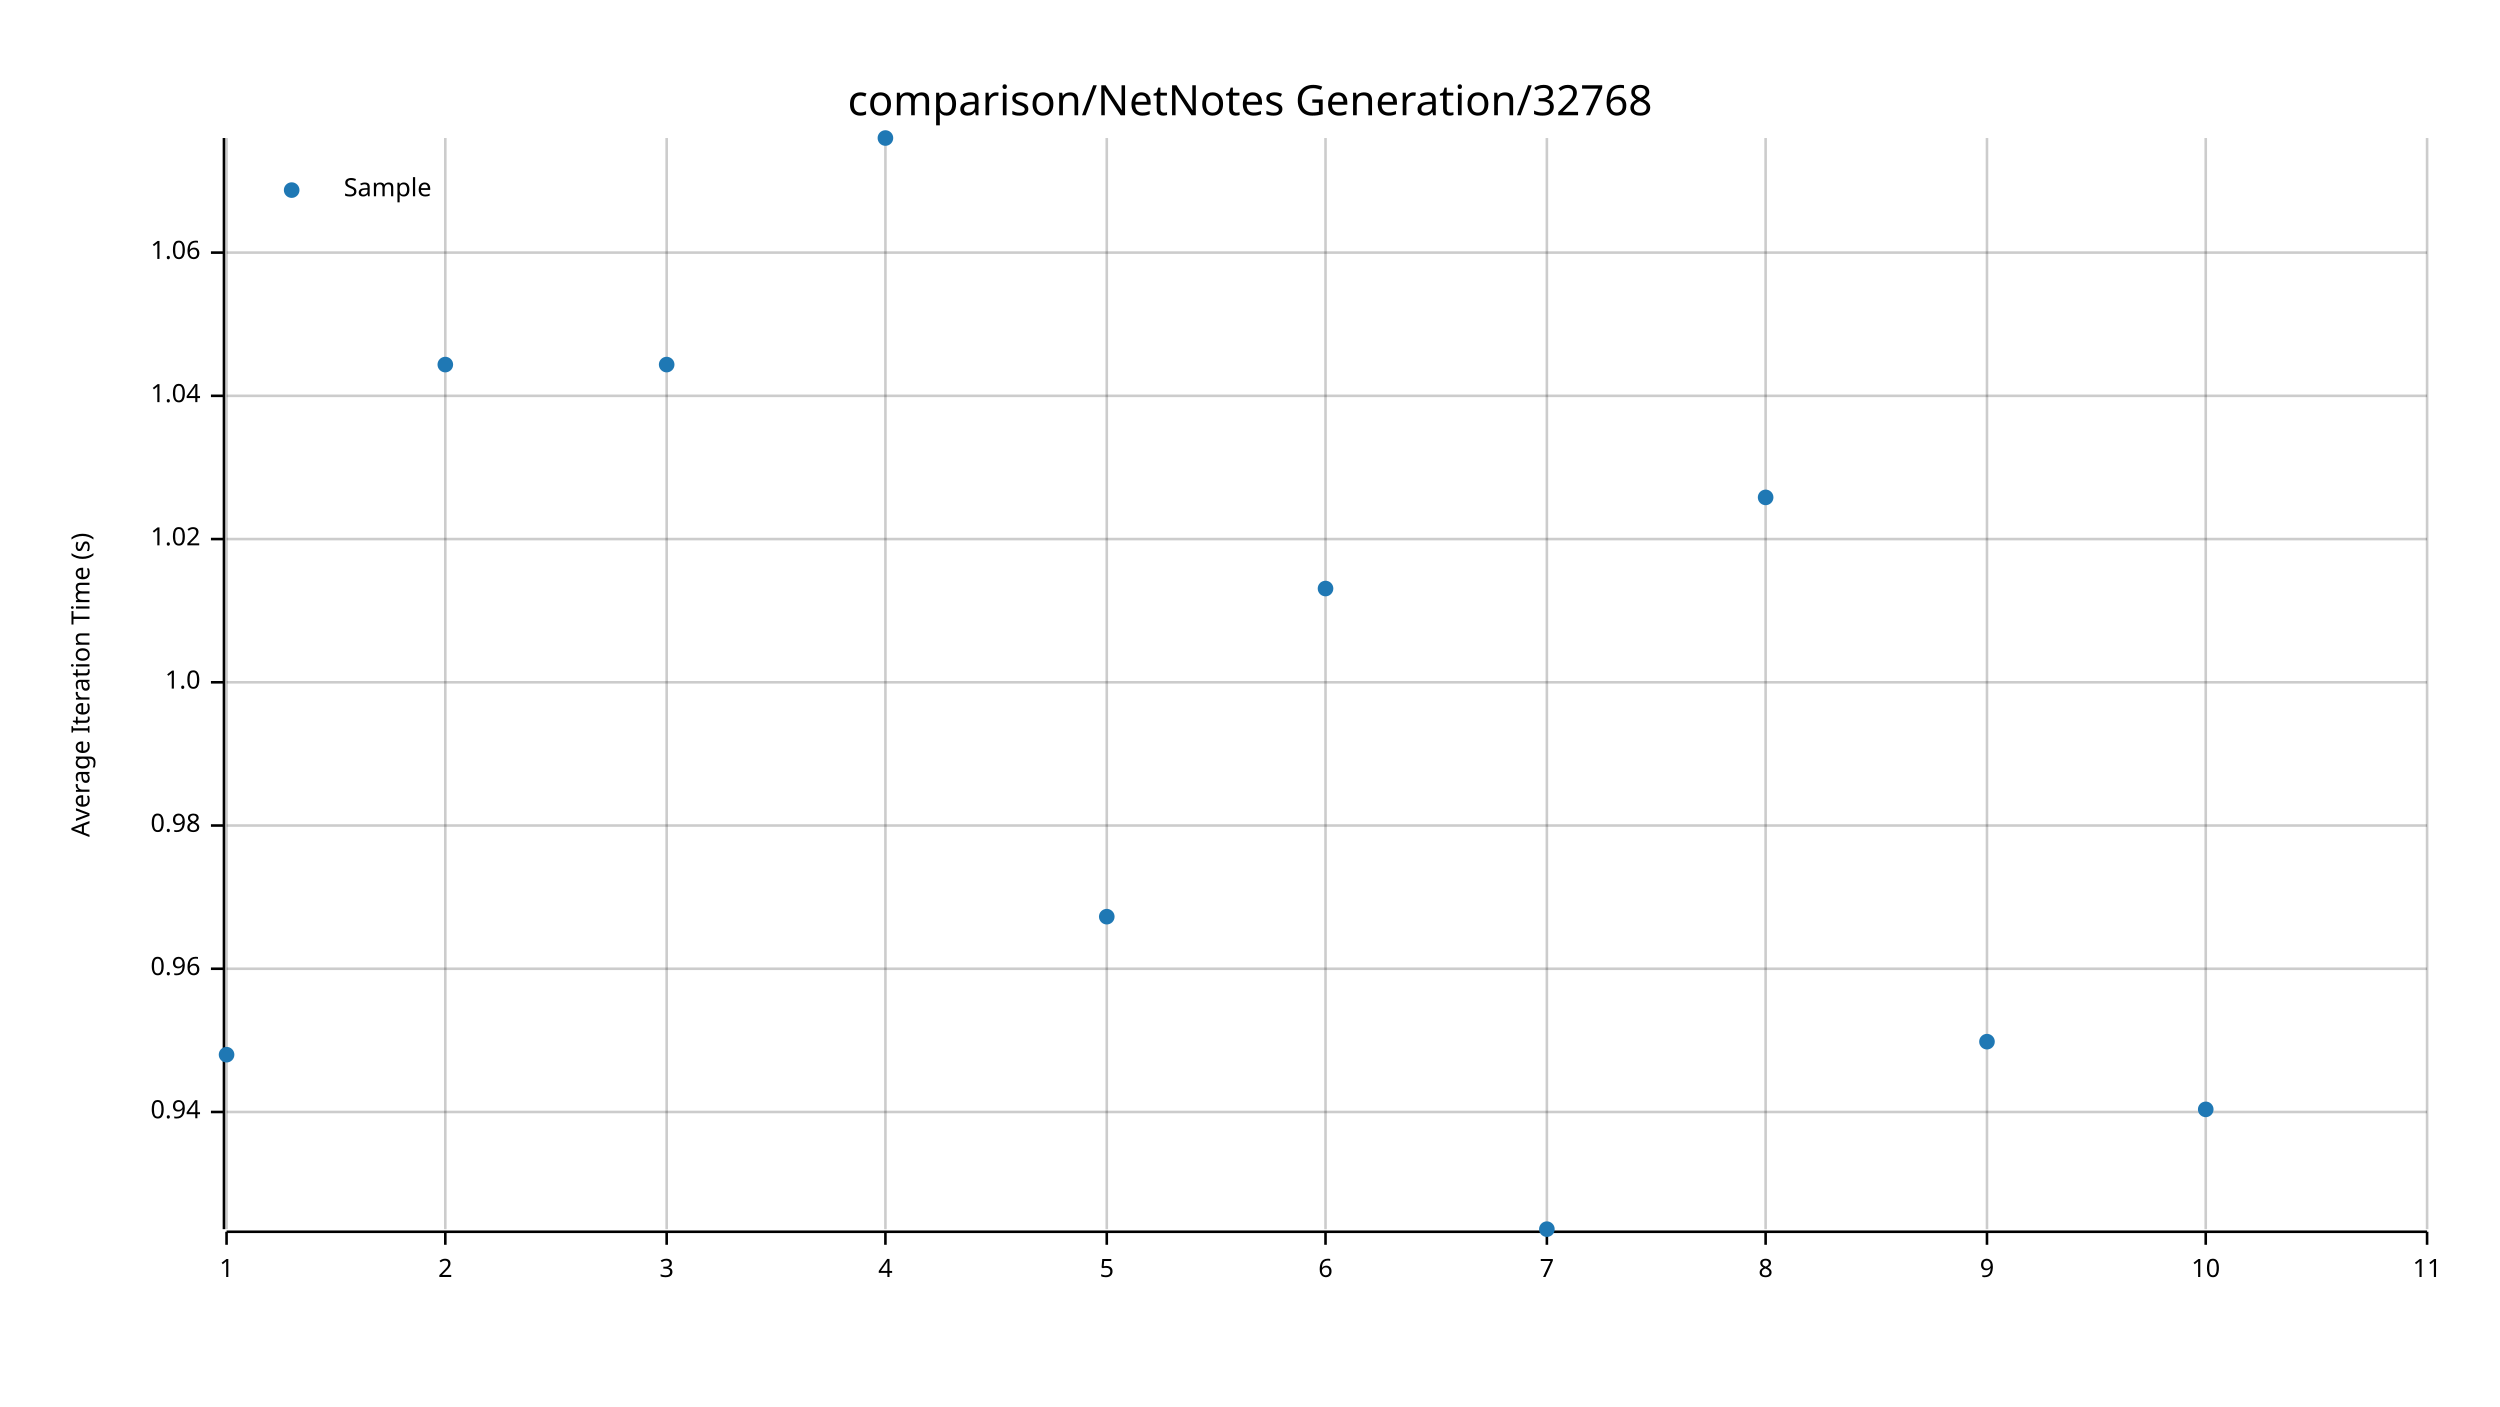
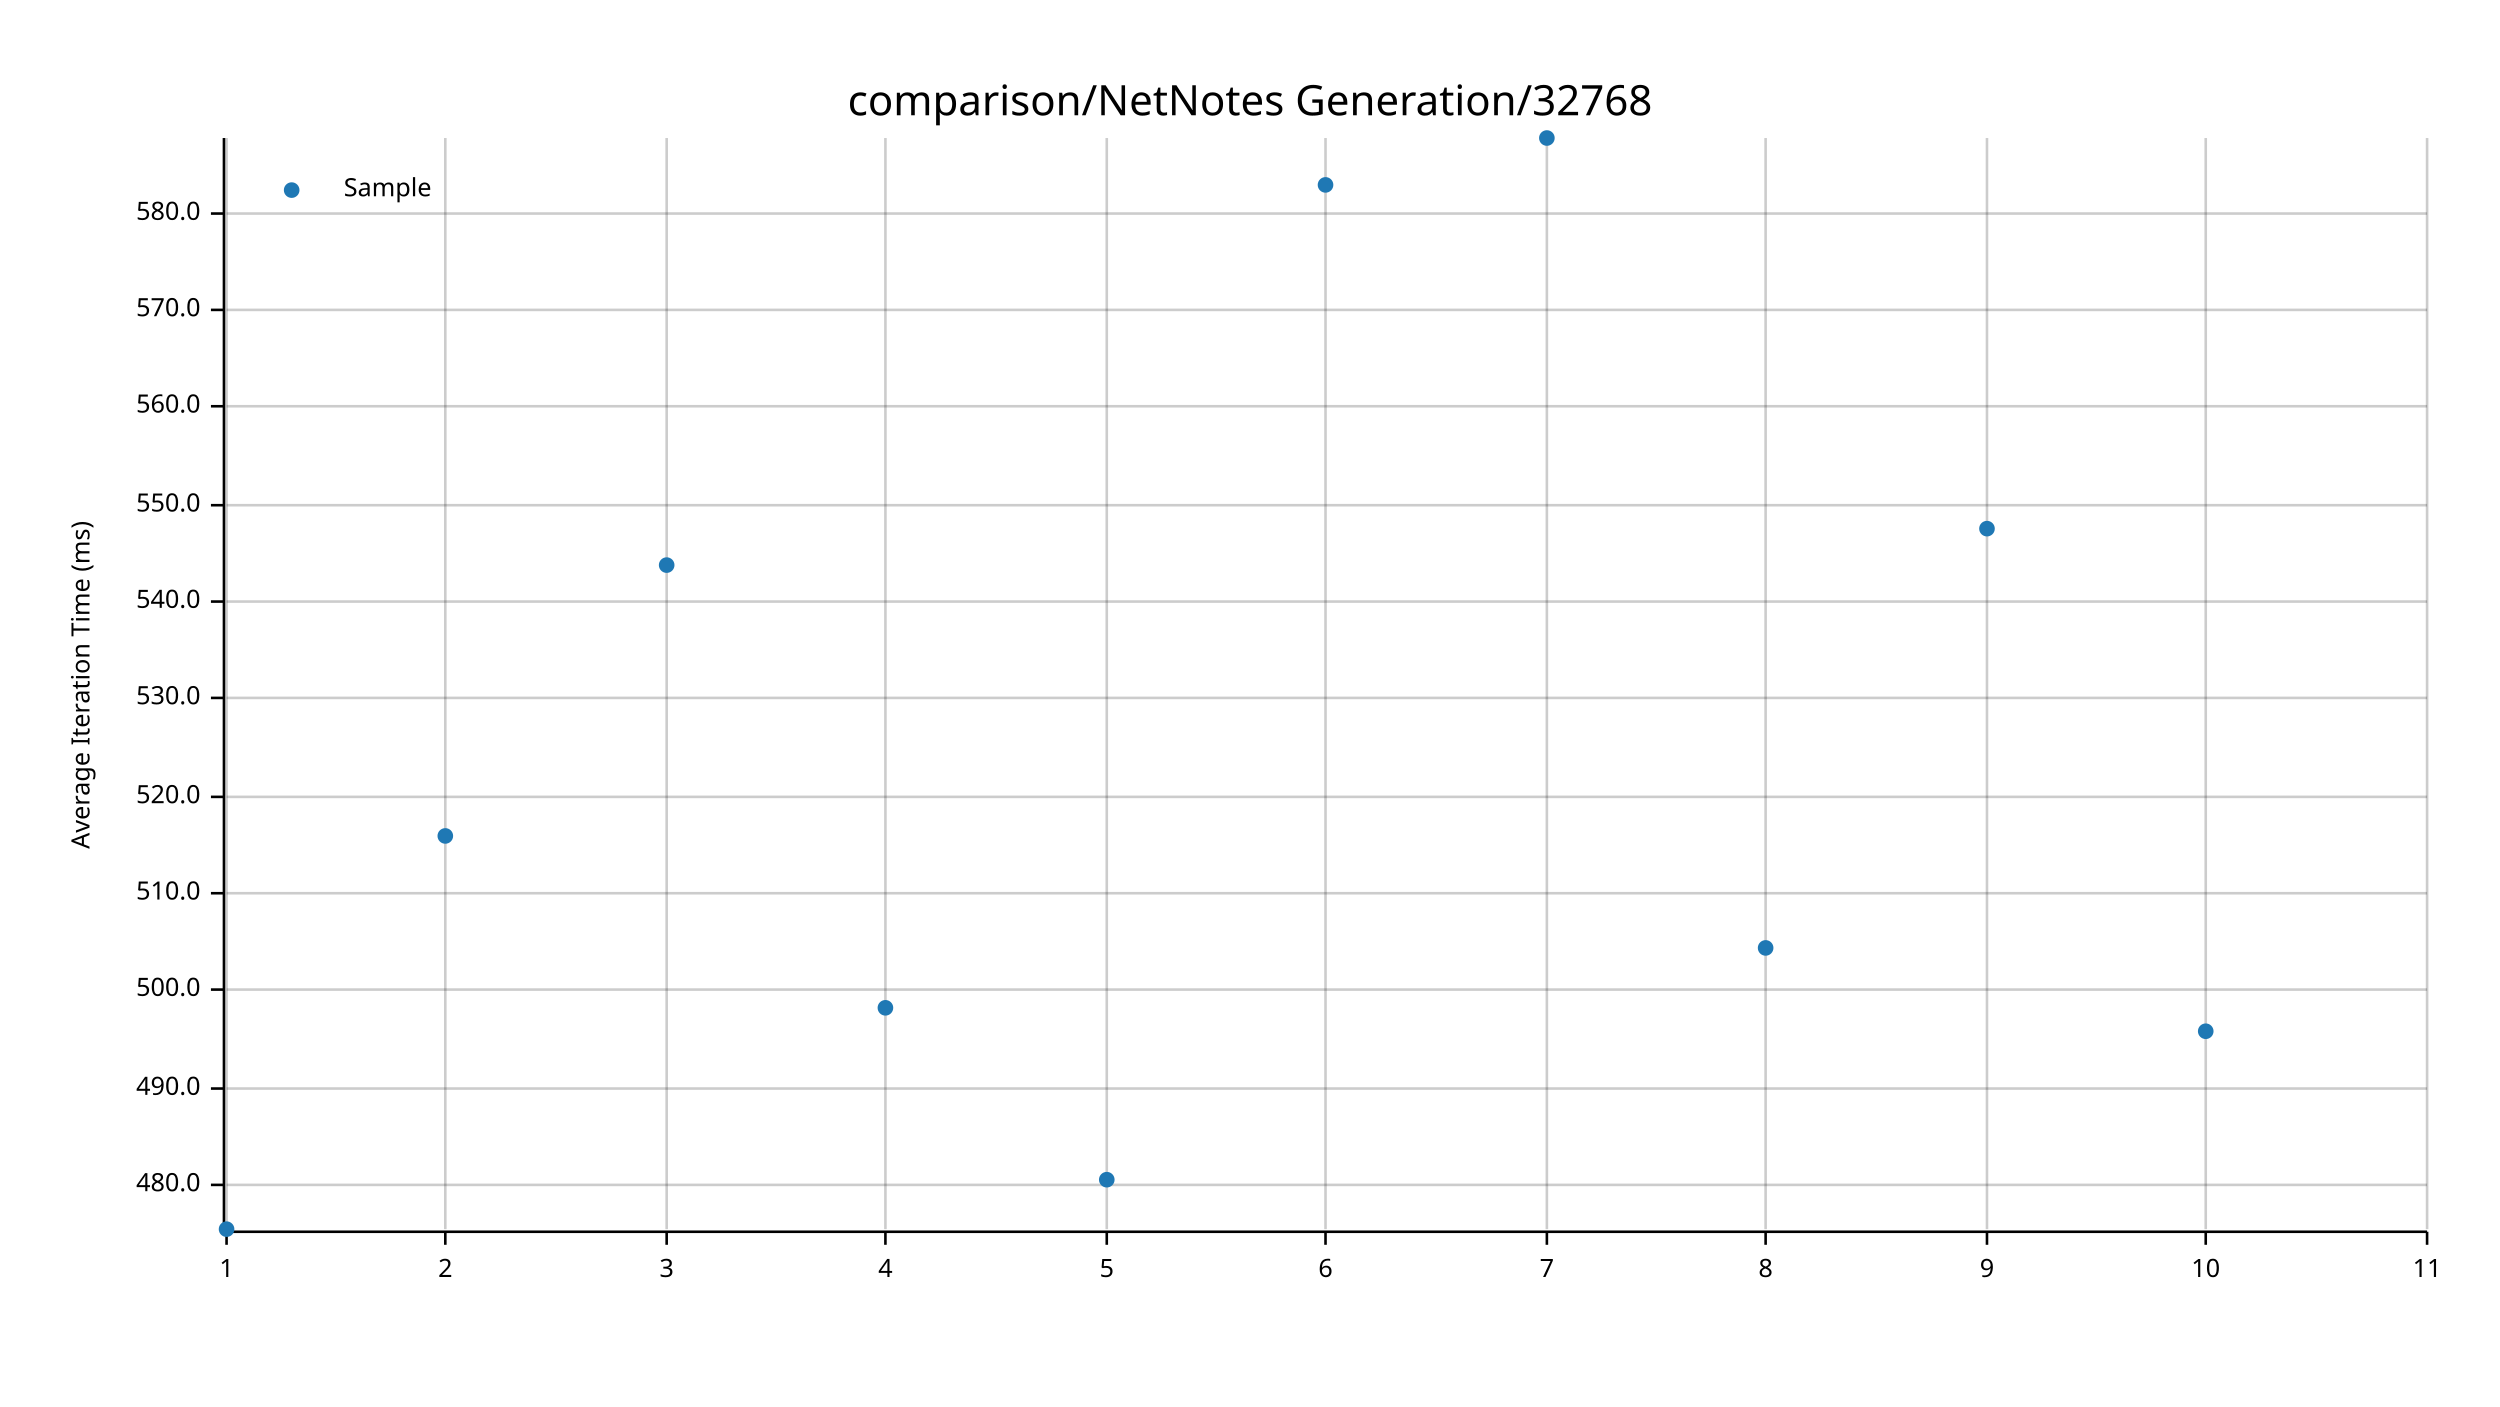
<svg xmlns="http://www.w3.org/2000/svg" width="960" height="540" viewBox="0 0 960 540">
  <text x="480" y="32" dy="0.76em" text-anchor="middle" font-family="sans-serif" font-size="16.129" opacity="1" fill="#000000">
comparison/NetNotes Generation/32768
</text>
  <text x="27" y="263" dy="0.76em" text-anchor="middle" font-family="sans-serif" font-size="9.677" opacity="1" fill="#000000" transform="rotate(270, 27, 263)">
- Average Iteration Time (s)
+ Average Iteration Time (ms)
</text>
  <line opacity="0.2" stroke="#000000" stroke-width="1" x1="87" y1="472" x2="87" y2="53" />
  <line opacity="0.2" stroke="#000000" stroke-width="1" x1="171" y1="472" x2="171" y2="53" />
  <line opacity="0.2" stroke="#000000" stroke-width="1" x1="256" y1="472" x2="256" y2="53" />
  <line opacity="0.2" stroke="#000000" stroke-width="1" x1="340" y1="472" x2="340" y2="53" />
  <line opacity="0.2" stroke="#000000" stroke-width="1" x1="425" y1="472" x2="425" y2="53" />
  <line opacity="0.2" stroke="#000000" stroke-width="1" x1="509" y1="472" x2="509" y2="53" />
  <line opacity="0.2" stroke="#000000" stroke-width="1" x1="594" y1="472" x2="594" y2="53" />
  <line opacity="0.2" stroke="#000000" stroke-width="1" x1="678" y1="472" x2="678" y2="53" />
  <line opacity="0.2" stroke="#000000" stroke-width="1" x1="763" y1="472" x2="763" y2="53" />
  <line opacity="0.2" stroke="#000000" stroke-width="1" x1="847" y1="472" x2="847" y2="53" />
  <line opacity="0.2" stroke="#000000" stroke-width="1" x1="932" y1="472" x2="932" y2="53" />
-   <line opacity="0.2" stroke="#000000" stroke-width="1" x1="87" y1="427" x2="932" y2="427" />
-   <line opacity="0.2" stroke="#000000" stroke-width="1" x1="87" y1="372" x2="932" y2="372" />
-   <line opacity="0.2" stroke="#000000" stroke-width="1" x1="87" y1="317" x2="932" y2="317" />
-   <line opacity="0.2" stroke="#000000" stroke-width="1" x1="87" y1="262" x2="932" y2="262" />
-   <line opacity="0.2" stroke="#000000" stroke-width="1" x1="87" y1="207" x2="932" y2="207" />
-   <line opacity="0.2" stroke="#000000" stroke-width="1" x1="87" y1="152" x2="932" y2="152" />
-   <line opacity="0.2" stroke="#000000" stroke-width="1" x1="87" y1="97" x2="932" y2="97" />
+   <line opacity="0.2" stroke="#000000" stroke-width="1" x1="87" y1="455" x2="932" y2="455" />
+   <line opacity="0.2" stroke="#000000" stroke-width="1" x1="87" y1="418" x2="932" y2="418" />
+   <line opacity="0.2" stroke="#000000" stroke-width="1" x1="87" y1="380" x2="932" y2="380" />
+   <line opacity="0.2" stroke="#000000" stroke-width="1" x1="87" y1="343" x2="932" y2="343" />
+   <line opacity="0.2" stroke="#000000" stroke-width="1" x1="87" y1="306" x2="932" y2="306" />
+   <line opacity="0.2" stroke="#000000" stroke-width="1" x1="87" y1="268" x2="932" y2="268" />
+   <line opacity="0.2" stroke="#000000" stroke-width="1" x1="87" y1="231" x2="932" y2="231" />
+   <line opacity="0.2" stroke="#000000" stroke-width="1" x1="87" y1="194" x2="932" y2="194" />
+   <line opacity="0.2" stroke="#000000" stroke-width="1" x1="87" y1="156" x2="932" y2="156" />
+   <line opacity="0.2" stroke="#000000" stroke-width="1" x1="87" y1="119" x2="932" y2="119" />
+   <line opacity="0.2" stroke="#000000" stroke-width="1" x1="87" y1="82" x2="932" y2="82" />
  <polyline fill="none" opacity="1" stroke="#000000" stroke-width="1" points="86,53 86,472 " />
-   <text x="77" y="427" dy="0.5ex" text-anchor="end" font-family="sans-serif" font-size="9.677" opacity="1" fill="#000000">
- 0.94
+   <text x="77" y="455" dy="0.5ex" text-anchor="end" font-family="sans-serif" font-size="9.677" opacity="1" fill="#000000">
+ 480.0
</text>
-   <polyline fill="none" opacity="1" stroke="#000000" stroke-width="1" points="81,427 86,427 " />
-   <text x="77" y="372" dy="0.5ex" text-anchor="end" font-family="sans-serif" font-size="9.677" opacity="1" fill="#000000">
- 0.96
+   <polyline fill="none" opacity="1" stroke="#000000" stroke-width="1" points="81,455 86,455 " />
+   <text x="77" y="418" dy="0.5ex" text-anchor="end" font-family="sans-serif" font-size="9.677" opacity="1" fill="#000000">
+ 490.0
</text>
-   <polyline fill="none" opacity="1" stroke="#000000" stroke-width="1" points="81,372 86,372 " />
-   <text x="77" y="317" dy="0.5ex" text-anchor="end" font-family="sans-serif" font-size="9.677" opacity="1" fill="#000000">
- 0.98
+   <polyline fill="none" opacity="1" stroke="#000000" stroke-width="1" points="81,418 86,418 " />
+   <text x="77" y="380" dy="0.5ex" text-anchor="end" font-family="sans-serif" font-size="9.677" opacity="1" fill="#000000">
+ 500.0
</text>
-   <polyline fill="none" opacity="1" stroke="#000000" stroke-width="1" points="81,317 86,317 " />
-   <text x="77" y="262" dy="0.5ex" text-anchor="end" font-family="sans-serif" font-size="9.677" opacity="1" fill="#000000">
- 1.0
+   <polyline fill="none" opacity="1" stroke="#000000" stroke-width="1" points="81,380 86,380 " />
+   <text x="77" y="343" dy="0.5ex" text-anchor="end" font-family="sans-serif" font-size="9.677" opacity="1" fill="#000000">
+ 510.0
</text>
-   <polyline fill="none" opacity="1" stroke="#000000" stroke-width="1" points="81,262 86,262 " />
-   <text x="77" y="207" dy="0.5ex" text-anchor="end" font-family="sans-serif" font-size="9.677" opacity="1" fill="#000000">
- 1.02
+   <polyline fill="none" opacity="1" stroke="#000000" stroke-width="1" points="81,343 86,343 " />
+   <text x="77" y="306" dy="0.5ex" text-anchor="end" font-family="sans-serif" font-size="9.677" opacity="1" fill="#000000">
+ 520.0
</text>
-   <polyline fill="none" opacity="1" stroke="#000000" stroke-width="1" points="81,207 86,207 " />
-   <text x="77" y="152" dy="0.5ex" text-anchor="end" font-family="sans-serif" font-size="9.677" opacity="1" fill="#000000">
- 1.04
+   <polyline fill="none" opacity="1" stroke="#000000" stroke-width="1" points="81,306 86,306 " />
+   <text x="77" y="268" dy="0.5ex" text-anchor="end" font-family="sans-serif" font-size="9.677" opacity="1" fill="#000000">
+ 530.0
</text>
-   <polyline fill="none" opacity="1" stroke="#000000" stroke-width="1" points="81,152 86,152 " />
-   <text x="77" y="97" dy="0.5ex" text-anchor="end" font-family="sans-serif" font-size="9.677" opacity="1" fill="#000000">
- 1.06
+   <polyline fill="none" opacity="1" stroke="#000000" stroke-width="1" points="81,268 86,268 " />
+   <text x="77" y="231" dy="0.5ex" text-anchor="end" font-family="sans-serif" font-size="9.677" opacity="1" fill="#000000">
+ 540.0
</text>
-   <polyline fill="none" opacity="1" stroke="#000000" stroke-width="1" points="81,97 86,97 " />
+   <polyline fill="none" opacity="1" stroke="#000000" stroke-width="1" points="81,231 86,231 " />
+   <text x="77" y="194" dy="0.5ex" text-anchor="end" font-family="sans-serif" font-size="9.677" opacity="1" fill="#000000">
+ 550.0
+ </text>
+   <polyline fill="none" opacity="1" stroke="#000000" stroke-width="1" points="81,194 86,194 " />
+   <text x="77" y="156" dy="0.5ex" text-anchor="end" font-family="sans-serif" font-size="9.677" opacity="1" fill="#000000">
+ 560.0
+ </text>
+   <polyline fill="none" opacity="1" stroke="#000000" stroke-width="1" points="81,156 86,156 " />
+   <text x="77" y="119" dy="0.5ex" text-anchor="end" font-family="sans-serif" font-size="9.677" opacity="1" fill="#000000">
+ 570.0
+ </text>
+   <polyline fill="none" opacity="1" stroke="#000000" stroke-width="1" points="81,119 86,119 " />
+   <text x="77" y="82" dy="0.5ex" text-anchor="end" font-family="sans-serif" font-size="9.677" opacity="1" fill="#000000">
+ 580.0
+ </text>
+   <polyline fill="none" opacity="1" stroke="#000000" stroke-width="1" points="81,82 86,82 " />
  <polyline fill="none" opacity="1" stroke="#000000" stroke-width="1" points="87,473 932,473 " />
  <text x="87" y="483" dy="0.76em" text-anchor="middle" font-family="sans-serif" font-size="9.677" opacity="1" fill="#000000">
1
</text>
  <polyline fill="none" opacity="1" stroke="#000000" stroke-width="1" points="87,473 87,478 " />
  <text x="171" y="483" dy="0.76em" text-anchor="middle" font-family="sans-serif" font-size="9.677" opacity="1" fill="#000000">
2
</text>
  <polyline fill="none" opacity="1" stroke="#000000" stroke-width="1" points="171,473 171,478 " />
  <text x="256" y="483" dy="0.76em" text-anchor="middle" font-family="sans-serif" font-size="9.677" opacity="1" fill="#000000">
3
</text>
  <polyline fill="none" opacity="1" stroke="#000000" stroke-width="1" points="256,473 256,478 " />
  <text x="340" y="483" dy="0.76em" text-anchor="middle" font-family="sans-serif" font-size="9.677" opacity="1" fill="#000000">
4
</text>
  <polyline fill="none" opacity="1" stroke="#000000" stroke-width="1" points="340,473 340,478 " />
  <text x="425" y="483" dy="0.76em" text-anchor="middle" font-family="sans-serif" font-size="9.677" opacity="1" fill="#000000">
5
</text>
  <polyline fill="none" opacity="1" stroke="#000000" stroke-width="1" points="425,473 425,478 " />
  <text x="509" y="483" dy="0.76em" text-anchor="middle" font-family="sans-serif" font-size="9.677" opacity="1" fill="#000000">
6
</text>
  <polyline fill="none" opacity="1" stroke="#000000" stroke-width="1" points="509,473 509,478 " />
  <text x="594" y="483" dy="0.76em" text-anchor="middle" font-family="sans-serif" font-size="9.677" opacity="1" fill="#000000">
7
</text>
  <polyline fill="none" opacity="1" stroke="#000000" stroke-width="1" points="594,473 594,478 " />
  <text x="678" y="483" dy="0.76em" text-anchor="middle" font-family="sans-serif" font-size="9.677" opacity="1" fill="#000000">
8
</text>
  <polyline fill="none" opacity="1" stroke="#000000" stroke-width="1" points="678,473 678,478 " />
  <text x="763" y="483" dy="0.76em" text-anchor="middle" font-family="sans-serif" font-size="9.677" opacity="1" fill="#000000">
9
</text>
  <polyline fill="none" opacity="1" stroke="#000000" stroke-width="1" points="763,473 763,478 " />
  <text x="847" y="483" dy="0.76em" text-anchor="middle" font-family="sans-serif" font-size="9.677" opacity="1" fill="#000000">
10
</text>
  <polyline fill="none" opacity="1" stroke="#000000" stroke-width="1" points="847,473 847,478 " />
  <text x="932" y="483" dy="0.76em" text-anchor="middle" font-family="sans-serif" font-size="9.677" opacity="1" fill="#000000">
11
</text>
  <polyline fill="none" opacity="1" stroke="#000000" stroke-width="1" points="932,473 932,478 " />
-   <circle cx="87" cy="405" r="3" opacity="1" fill="#1F78B4" stroke="none" stroke-width="1" />
-   <circle cx="171" cy="140" r="3" opacity="1" fill="#1F78B4" stroke="none" stroke-width="1" />
-   <circle cx="256" cy="140" r="3" opacity="1" fill="#1F78B4" stroke="none" stroke-width="1" />
-   <circle cx="340" cy="53" r="3" opacity="1" fill="#1F78B4" stroke="none" stroke-width="1" />
-   <circle cx="425" cy="352" r="3" opacity="1" fill="#1F78B4" stroke="none" stroke-width="1" />
-   <circle cx="509" cy="226" r="3" opacity="1" fill="#1F78B4" stroke="none" stroke-width="1" />
-   <circle cx="594" cy="472" r="3" opacity="1" fill="#1F78B4" stroke="none" stroke-width="1" />
-   <circle cx="678" cy="191" r="3" opacity="1" fill="#1F78B4" stroke="none" stroke-width="1" />
-   <circle cx="763" cy="400" r="3" opacity="1" fill="#1F78B4" stroke="none" stroke-width="1" />
-   <circle cx="847" cy="426" r="3" opacity="1" fill="#1F78B4" stroke="none" stroke-width="1" />
+   <circle cx="87" cy="472" r="3" opacity="1" fill="#1F78B4" stroke="none" stroke-width="1" />
+   <circle cx="171" cy="321" r="3" opacity="1" fill="#1F78B4" stroke="none" stroke-width="1" />
+   <circle cx="256" cy="217" r="3" opacity="1" fill="#1F78B4" stroke="none" stroke-width="1" />
+   <circle cx="340" cy="387" r="3" opacity="1" fill="#1F78B4" stroke="none" stroke-width="1" />
+   <circle cx="425" cy="453" r="3" opacity="1" fill="#1F78B4" stroke="none" stroke-width="1" />
+   <circle cx="509" cy="71" r="3" opacity="1" fill="#1F78B4" stroke="none" stroke-width="1" />
+   <circle cx="594" cy="53" r="3" opacity="1" fill="#1F78B4" stroke="none" stroke-width="1" />
+   <circle cx="678" cy="364" r="3" opacity="1" fill="#1F78B4" stroke="none" stroke-width="1" />
+   <circle cx="763" cy="203" r="3" opacity="1" fill="#1F78B4" stroke="none" stroke-width="1" />
+   <circle cx="847" cy="396" r="3" opacity="1" fill="#1F78B4" stroke="none" stroke-width="1" />
  <text x="132" y="68" dy="0.76em" text-anchor="start" font-family="sans-serif" font-size="9.677" opacity="1" fill="#000000">
Sample
</text>
  <circle cx="112" cy="73" r="3" opacity="1" fill="#1F78B4" stroke="none" stroke-width="1" />
</svg>
